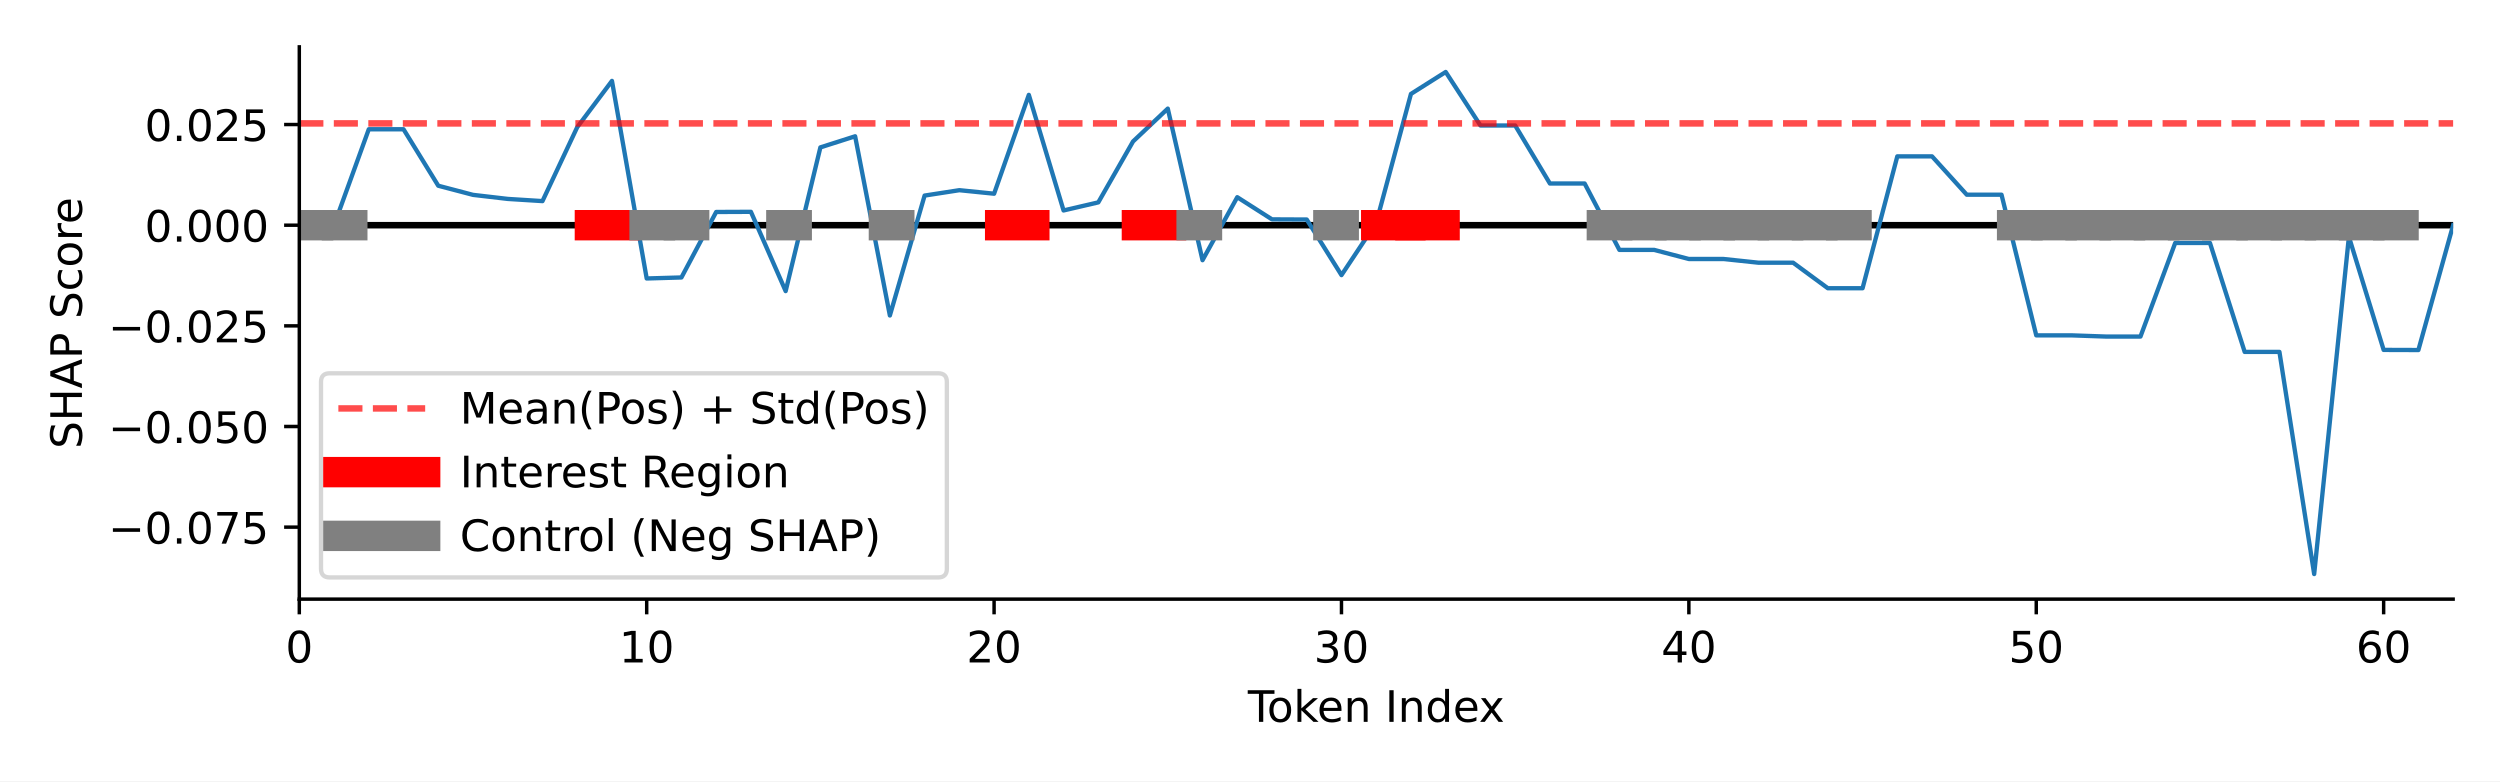
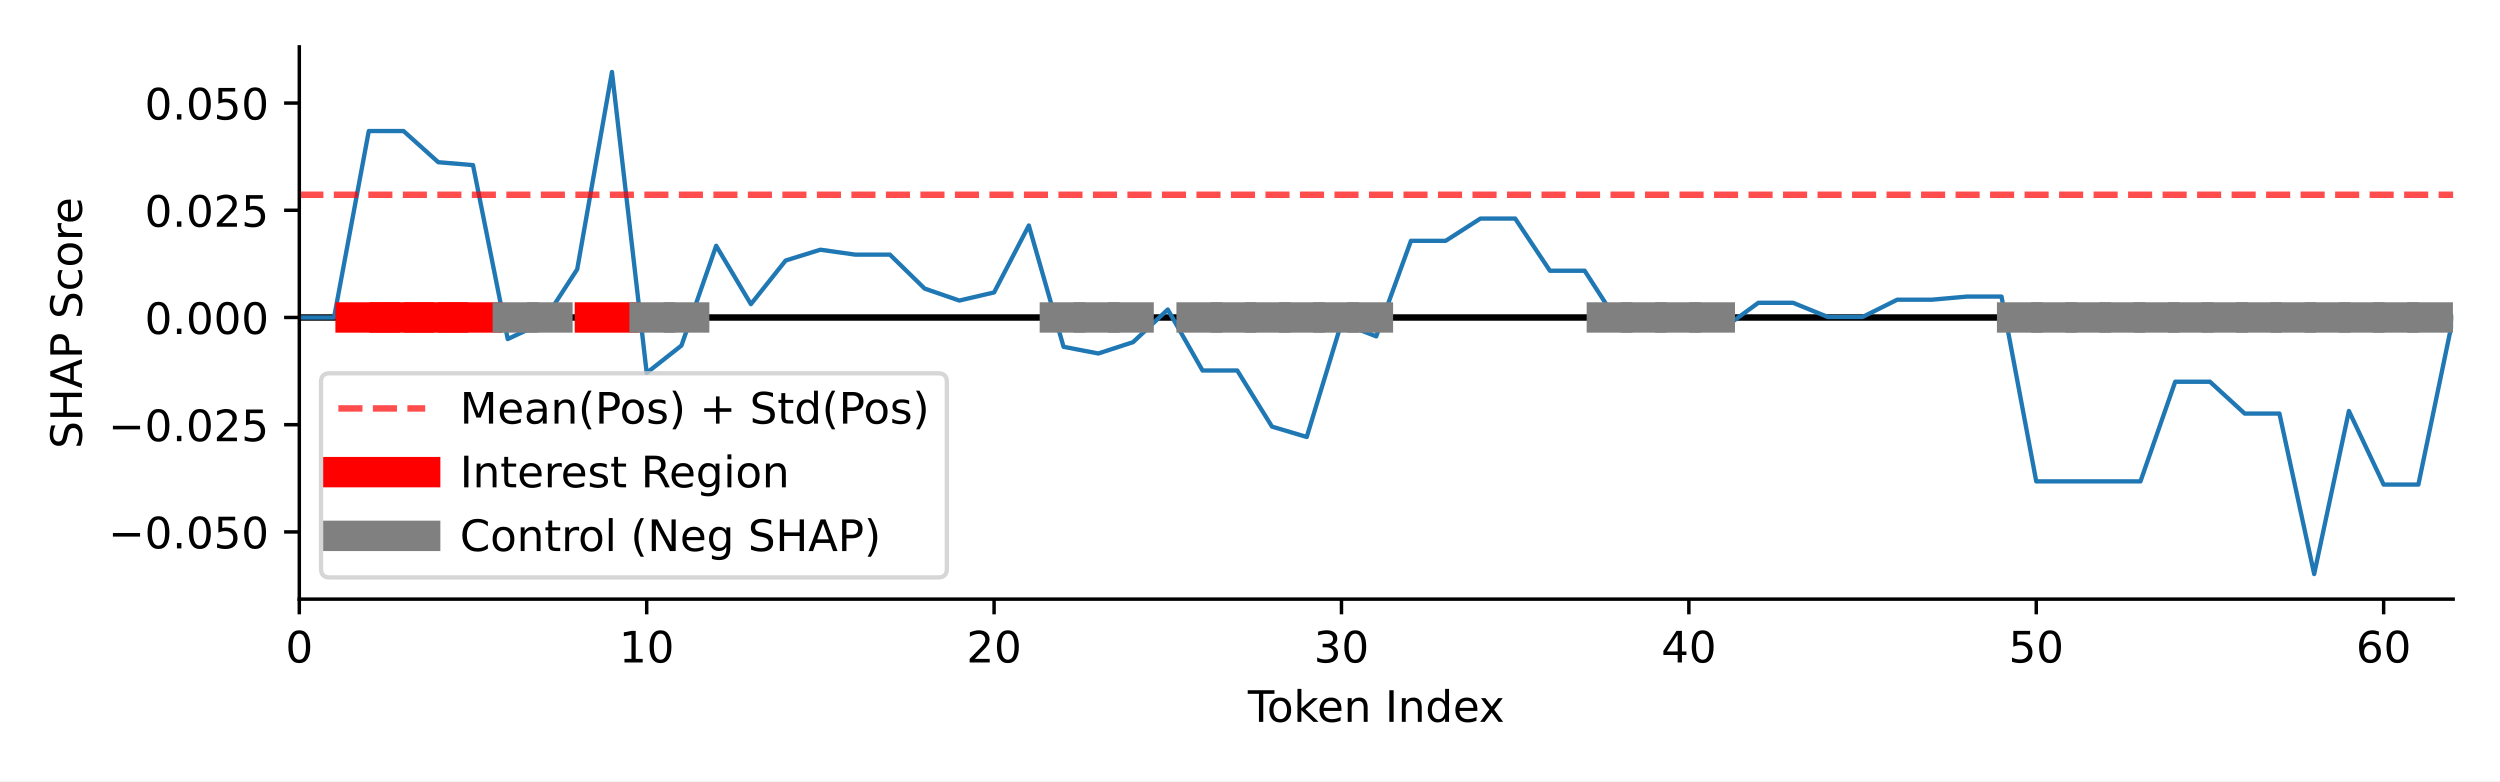
<svg xmlns="http://www.w3.org/2000/svg" xmlns:xlink="http://www.w3.org/1999/xlink" width="576pt" height="180pt" viewBox="0 0 576 180" version="1.1">
  <defs>
    <style type="text/css">*{stroke-linejoin: round; stroke-linecap: butt}</style>
  </defs>
  <g id="figure_1">
    <g id="patch_1">
      <path d="M 0 180  L 576 180  L 576 0  L 0 0  z " style="fill: #ffffff" />
    </g>
    <g id="axes_1">
      <g id="patch_2">
        <path d="M 68.96 138.04  L 565.2 138.04  L 565.2 10.8  L 68.96 10.8  z " style="fill: #ffffff" />
      </g>
      <g id="matplotlib.axis_1">
        <g id="xtick_1">
          <g id="line2d_1">
            <defs>
-               <path id="m221f2109ec" d="M 0 0  L 0 3.5  " style="stroke: #000000; stroke-width: 0.8" />
-             </defs>
-             <g>
-               <use xlink:href="#m221f2109ec" x="68.96" y="138.04" style="stroke: #000000; stroke-width: 0.8" />
+               <path id="mf9aab22fc7" d="M 0 0  L 0 3.5  " style="stroke: #000000; stroke-width: 0.8" />
+             </defs>
+             <g>
+               <use xlink:href="#mf9aab22fc7" x="68.96" y="138.04" style="stroke: #000000; stroke-width: 0.8" />
            </g>
          </g>
          <g id="text_1">
            <g transform="translate(65.77875 152.6384) scale(0.1 -0.1)">
              <defs>
                <path id="DejaVuSans-30" d="M 2034 4250  Q 1547 4250 1301 3770  Q 1056 3291 1056 2328  Q 1056 1369 1301 889  Q 1547 409 2034 409  Q 2525 409 2770 889  Q 3016 1369 3016 2328  Q 3016 3291 2770 3770  Q 2525 4250 2034 4250  z M 2034 4750  Q 2819 4750 3233 4129  Q 3647 3509 3647 2328  Q 3647 1150 3233 529  Q 2819 -91 2034 -91  Q 1250 -91 836 529  Q 422 1150 422 2328  Q 422 3509 836 4129  Q 1250 4750 2034 4750  z " transform="scale(0.015625)" />
              </defs>
              <use xlink:href="#DejaVuSans-30" />
            </g>
          </g>
        </g>
        <g id="xtick_2">
          <g id="line2d_2">
            <g>
-               <use xlink:href="#m221f2109ec" x="148.999" y="138.04" style="stroke: #000000; stroke-width: 0.8" />
+               <use xlink:href="#mf9aab22fc7" x="148.999" y="138.04" style="stroke: #000000; stroke-width: 0.8" />
            </g>
          </g>
          <g id="text_2">
            <g transform="translate(142.6362 152.6384) scale(0.1 -0.1)">
              <defs>
                <path id="DejaVuSans-31" d="M 794 531  L 1825 531  L 1825 4091  L 703 3866  L 703 4441  L 1819 4666  L 2450 4666  L 2450 531  L 3481 531  L 3481 0  L 794 0  L 794 531  z " transform="scale(0.015625)" />
              </defs>
              <use xlink:href="#DejaVuSans-31" />
              <use xlink:href="#DejaVuSans-30" transform="translate(63.62305 0)" />
            </g>
          </g>
        </g>
        <g id="xtick_3">
          <g id="line2d_3">
            <g>
-               <use xlink:href="#m221f2109ec" x="229.037" y="138.04" style="stroke: #000000; stroke-width: 0.8" />
+               <use xlink:href="#mf9aab22fc7" x="229.037" y="138.04" style="stroke: #000000; stroke-width: 0.8" />
            </g>
          </g>
          <g id="text_3">
            <g transform="translate(222.6749 152.6384) scale(0.1 -0.1)">
              <defs>
                <path id="DejaVuSans-32" d="M 1228 531  L 3431 531  L 3431 0  L 469 0  L 469 531  Q 828 903 1448 1529  Q 2069 2156 2228 2338  Q 2531 2678 2651 2914  Q 2772 3150 2772 3378  Q 2772 3750 2511 3984  Q 2250 4219 1831 4219  Q 1534 4219 1204 4116  Q 875 4013 500 3803  L 500 4441  Q 881 4594 1212 4672  Q 1544 4750 1819 4750  Q 2544 4750 2975 4387  Q 3406 4025 3406 3419  Q 3406 3131 3298 2873  Q 3191 2616 2906 2266  Q 2828 2175 2409 1742  Q 1991 1309 1228 531  z " transform="scale(0.015625)" />
              </defs>
              <use xlink:href="#DejaVuSans-32" />
              <use xlink:href="#DejaVuSans-30" transform="translate(63.62305 0)" />
            </g>
          </g>
        </g>
        <g id="xtick_4">
          <g id="line2d_4">
            <g>
-               <use xlink:href="#m221f2109ec" x="309.076" y="138.04" style="stroke: #000000; stroke-width: 0.8" />
+               <use xlink:href="#mf9aab22fc7" x="309.076" y="138.04" style="stroke: #000000; stroke-width: 0.8" />
            </g>
          </g>
          <g id="text_4">
            <g transform="translate(302.7136 152.6384) scale(0.1 -0.1)">
              <defs>
                <path id="DejaVuSans-33" d="M 2597 2516  Q 3050 2419 3304 2112  Q 3559 1806 3559 1356  Q 3559 666 3084 287  Q 2609 -91 1734 -91  Q 1441 -91 1130 -33  Q 819 25 488 141  L 488 750  Q 750 597 1062 519  Q 1375 441 1716 441  Q 2309 441 2620 675  Q 2931 909 2931 1356  Q 2931 1769 2642 2001  Q 2353 2234 1838 2234  L 1294 2234  L 1294 2753  L 1863 2753  Q 2328 2753 2575 2939  Q 2822 3125 2822 3475  Q 2822 3834 2567 4026  Q 2313 4219 1838 4219  Q 1578 4219 1281 4162  Q 984 4106 628 3988  L 628 4550  Q 988 4650 1302 4700  Q 1616 4750 1894 4750  Q 2613 4750 3031 4423  Q 3450 4097 3450 3541  Q 3450 3153 3228 2886  Q 3006 2619 2597 2516  z " transform="scale(0.015625)" />
              </defs>
              <use xlink:href="#DejaVuSans-33" />
              <use xlink:href="#DejaVuSans-30" transform="translate(63.62305 0)" />
            </g>
          </g>
        </g>
        <g id="xtick_5">
          <g id="line2d_5">
            <g>
-               <use xlink:href="#m221f2109ec" x="389.115" y="138.04" style="stroke: #000000; stroke-width: 0.8" />
+               <use xlink:href="#mf9aab22fc7" x="389.115" y="138.04" style="stroke: #000000; stroke-width: 0.8" />
            </g>
          </g>
          <g id="text_5">
            <g transform="translate(382.7523 152.6384) scale(0.1 -0.1)">
              <defs>
                <path id="DejaVuSans-34" d="M 2419 4116  L 825 1625  L 2419 1625  L 2419 4116  z M 2253 4666  L 3047 4666  L 3047 1625  L 3713 1625  L 3713 1100  L 3047 1100  L 3047 0  L 2419 0  L 2419 1100  L 313 1100  L 313 1709  L 2253 4666  z " transform="scale(0.015625)" />
              </defs>
              <use xlink:href="#DejaVuSans-34" />
              <use xlink:href="#DejaVuSans-30" transform="translate(63.62305 0)" />
            </g>
          </g>
        </g>
        <g id="xtick_6">
          <g id="line2d_6">
            <g>
-               <use xlink:href="#m221f2109ec" x="469.154" y="138.04" style="stroke: #000000; stroke-width: 0.8" />
+               <use xlink:href="#mf9aab22fc7" x="469.154" y="138.04" style="stroke: #000000; stroke-width: 0.8" />
            </g>
          </g>
          <g id="text_6">
            <g transform="translate(462.791 152.6384) scale(0.1 -0.1)">
              <defs>
                <path id="DejaVuSans-35" d="M 691 4666  L 3169 4666  L 3169 4134  L 1269 4134  L 1269 2991  Q 1406 3038 1543 3061  Q 1681 3084 1819 3084  Q 2600 3084 3056 2656  Q 3513 2228 3513 1497  Q 3513 744 3044 326  Q 2575 -91 1722 -91  Q 1428 -91 1123 -41  Q 819 9 494 109  L 494 744  Q 775 591 1075 516  Q 1375 441 1709 441  Q 2250 441 2565 725  Q 2881 1009 2881 1497  Q 2881 1984 2565 2268  Q 2250 2553 1709 2553  Q 1456 2553 1204 2497  Q 953 2441 691 2322  L 691 4666  z " transform="scale(0.015625)" />
              </defs>
              <use xlink:href="#DejaVuSans-35" />
              <use xlink:href="#DejaVuSans-30" transform="translate(63.62305 0)" />
            </g>
          </g>
        </g>
        <g id="xtick_7">
          <g id="line2d_7">
            <g>
-               <use xlink:href="#m221f2109ec" x="549.192" y="138.04" style="stroke: #000000; stroke-width: 0.8" />
+               <use xlink:href="#mf9aab22fc7" x="549.192" y="138.04" style="stroke: #000000; stroke-width: 0.8" />
            </g>
          </g>
          <g id="text_7">
            <g transform="translate(542.8298 152.6384) scale(0.1 -0.1)">
              <defs>
                <path id="DejaVuSans-36" d="M 2113 2584  Q 1688 2584 1439 2293  Q 1191 2003 1191 1497  Q 1191 994 1439 701  Q 1688 409 2113 409  Q 2538 409 2786 701  Q 3034 994 3034 1497  Q 3034 2003 2786 2293  Q 2538 2584 2113 2584  z M 3366 4563  L 3366 3988  Q 3128 4100 2886 4159  Q 2644 4219 2406 4219  Q 1781 4219 1451 3797  Q 1122 3375 1075 2522  Q 1259 2794 1537 2939  Q 1816 3084 2150 3084  Q 2853 3084 3261 2657  Q 3669 2231 3669 1497  Q 3669 778 3244 343  Q 2819 -91 2113 -91  Q 1303 -91 875 529  Q 447 1150 447 2328  Q 447 3434 972 4092  Q 1497 4750 2381 4750  Q 2619 4750 2861 4703  Q 3103 4656 3366 4563  z " transform="scale(0.015625)" />
              </defs>
              <use xlink:href="#DejaVuSans-36" />
              <use xlink:href="#DejaVuSans-30" transform="translate(63.62305 0)" />
            </g>
          </g>
        </g>
        <g id="text_8">
          <g transform="translate(287.5019 166.3166) scale(0.1 -0.1)">
            <defs>
              <path id="DejaVuSans-54" d="M -19 4666  L 3928 4666  L 3928 4134  L 2272 4134  L 2272 0  L 1638 0  L 1638 4134  L -19 4134  L -19 4666  z " transform="scale(0.015625)" />
              <path id="DejaVuSans-6f" d="M 1959 3097  Q 1497 3097 1228 2736  Q 959 2375 959 1747  Q 959 1119 1226 758  Q 1494 397 1959 397  Q 2419 397 2687 759  Q 2956 1122 2956 1747  Q 2956 2369 2687 2733  Q 2419 3097 1959 3097  z M 1959 3584  Q 2709 3584 3137 3096  Q 3566 2609 3566 1747  Q 3566 888 3137 398  Q 2709 -91 1959 -91  Q 1206 -91 779 398  Q 353 888 353 1747  Q 353 2609 779 3096  Q 1206 3584 1959 3584  z " transform="scale(0.015625)" />
              <path id="DejaVuSans-6b" d="M 581 4863  L 1159 4863  L 1159 1991  L 2875 3500  L 3609 3500  L 1753 1863  L 3688 0  L 2938 0  L 1159 1709  L 1159 0  L 581 0  L 581 4863  z " transform="scale(0.015625)" />
              <path id="DejaVuSans-65" d="M 3597 1894  L 3597 1613  L 953 1613  Q 991 1019 1311 708  Q 1631 397 2203 397  Q 2534 397 2845 478  Q 3156 559 3463 722  L 3463 178  Q 3153 47 2828 -22  Q 2503 -91 2169 -91  Q 1331 -91 842 396  Q 353 884 353 1716  Q 353 2575 817 3079  Q 1281 3584 2069 3584  Q 2775 3584 3186 3129  Q 3597 2675 3597 1894  z M 3022 2063  Q 3016 2534 2758 2815  Q 2500 3097 2075 3097  Q 1594 3097 1305 2825  Q 1016 2553 972 2059  L 3022 2063  z " transform="scale(0.015625)" />
              <path id="DejaVuSans-6e" d="M 3513 2113  L 3513 0  L 2938 0  L 2938 2094  Q 2938 2591 2744 2837  Q 2550 3084 2163 3084  Q 1697 3084 1428 2787  Q 1159 2491 1159 1978  L 1159 0  L 581 0  L 581 3500  L 1159 3500  L 1159 2956  Q 1366 3272 1645 3428  Q 1925 3584 2291 3584  Q 2894 3584 3203 3211  Q 3513 2838 3513 2113  z " transform="scale(0.015625)" />
              <path id="DejaVuSans-20" transform="scale(0.015625)" />
              <path id="DejaVuSans-49" d="M 628 4666  L 1259 4666  L 1259 0  L 628 0  L 628 4666  z " transform="scale(0.015625)" />
              <path id="DejaVuSans-64" d="M 2906 2969  L 2906 4863  L 3481 4863  L 3481 0  L 2906 0  L 2906 525  Q 2725 213 2448 61  Q 2172 -91 1784 -91  Q 1150 -91 751 415  Q 353 922 353 1747  Q 353 2572 751 3078  Q 1150 3584 1784 3584  Q 2172 3584 2448 3432  Q 2725 3281 2906 2969  z M 947 1747  Q 947 1113 1208 752  Q 1469 391 1925 391  Q 2381 391 2643 752  Q 2906 1113 2906 1747  Q 2906 2381 2643 2742  Q 2381 3103 1925 3103  Q 1469 3103 1208 2742  Q 947 2381 947 1747  z " transform="scale(0.015625)" />
              <path id="DejaVuSans-78" d="M 3513 3500  L 2247 1797  L 3578 0  L 2900 0  L 1881 1375  L 863 0  L 184 0  L 1544 1831  L 300 3500  L 978 3500  L 1906 2253  L 2834 3500  L 3513 3500  z " transform="scale(0.015625)" />
            </defs>
            <use xlink:href="#DejaVuSans-54" />
            <use xlink:href="#DejaVuSans-6f" transform="translate(44.08398 0)" />
            <use xlink:href="#DejaVuSans-6b" transform="translate(105.2656 0)" />
            <use xlink:href="#DejaVuSans-65" transform="translate(159.5508 0)" />
            <use xlink:href="#DejaVuSans-6e" transform="translate(221.0742 0)" />
            <use xlink:href="#DejaVuSans-20" transform="translate(284.4531 0)" />
            <use xlink:href="#DejaVuSans-49" transform="translate(316.2402 0)" />
            <use xlink:href="#DejaVuSans-6e" transform="translate(345.7324 0)" />
            <use xlink:href="#DejaVuSans-64" transform="translate(409.1113 0)" />
            <use xlink:href="#DejaVuSans-65" transform="translate(472.5879 0)" />
            <use xlink:href="#DejaVuSans-78" transform="translate(532.3613 0)" />
          </g>
        </g>
      </g>
      <g id="matplotlib.axis_2">
        <g id="ytick_1">
          <g id="line2d_8">
            <defs>
-               <path id="m3246aa8bf9" d="M 0 0  L -3.5 0  " style="stroke: #000000; stroke-width: 0.8" />
-             </defs>
-             <g>
-               <use xlink:href="#m3246aa8bf9" x="68.96" y="121.457" style="stroke: #000000; stroke-width: 0.8" />
+               <path id="m94642e374c" d="M 0 0  L -3.5 0  " style="stroke: #000000; stroke-width: 0.8" />
+             </defs>
+             <g>
+               <use xlink:href="#m94642e374c" x="68.96" y="122.552" style="stroke: #000000; stroke-width: 0.8" />
            </g>
          </g>
          <g id="text_9">
-             <g transform="translate(24.95219 125.2563) scale(0.1 -0.1)">
+             <g transform="translate(24.95219 126.3516) scale(0.1 -0.1)">
              <defs>
                <path id="DejaVuSans-2212" d="M 678 2272  L 4684 2272  L 4684 1741  L 678 1741  L 678 2272  z " transform="scale(0.015625)" />
                <path id="DejaVuSans-2e" d="M 684 794  L 1344 794  L 1344 0  L 684 0  L 684 794  z " transform="scale(0.015625)" />
-                 <path id="DejaVuSans-37" d="M 525 4666  L 3525 4666  L 3525 4397  L 1831 0  L 1172 0  L 2766 4134  L 525 4134  L 525 4666  z " transform="scale(0.015625)" />
-               </defs>
-               <use xlink:href="#DejaVuSans-2212" />
-               <use xlink:href="#DejaVuSans-30" transform="translate(83.78906 0)" />
-               <use xlink:href="#DejaVuSans-2e" transform="translate(147.4121 0)" />
-               <use xlink:href="#DejaVuSans-30" transform="translate(179.1992 0)" />
-               <use xlink:href="#DejaVuSans-37" transform="translate(242.8223 0)" />
-               <use xlink:href="#DejaVuSans-35" transform="translate(306.4453 0)" />
-             </g>
-           </g>
-         </g>
-         <g id="ytick_2">
-           <g id="line2d_9">
-             <g>
-               <use xlink:href="#m3246aa8bf9" x="68.96" y="98.266" style="stroke: #000000; stroke-width: 0.8" />
-             </g>
-           </g>
-           <g id="text_10">
-             <g transform="translate(24.95219 102.0653) scale(0.1 -0.1)">
+               </defs>
              <use xlink:href="#DejaVuSans-2212" />
              <use xlink:href="#DejaVuSans-30" transform="translate(83.78906 0)" />
              <use xlink:href="#DejaVuSans-2e" transform="translate(147.4121 0)" />
              <use xlink:href="#DejaVuSans-30" transform="translate(179.1992 0)" />
              <use xlink:href="#DejaVuSans-35" transform="translate(242.8223 0)" />
              <use xlink:href="#DejaVuSans-30" transform="translate(306.4453 0)" />
            </g>
          </g>
        </g>
-         <g id="ytick_3">
-           <g id="line2d_10">
-             <g>
-               <use xlink:href="#m3246aa8bf9" x="68.96" y="75.075" style="stroke: #000000; stroke-width: 0.8" />
-             </g>
-           </g>
-           <g id="text_11">
-             <g transform="translate(24.95219 78.87424) scale(0.1 -0.1)">
+         <g id="ytick_2">
+           <g id="line2d_9">
+             <g>
+               <use xlink:href="#m94642e374c" x="68.96" y="97.851" style="stroke: #000000; stroke-width: 0.8" />
+             </g>
+           </g>
+           <g id="text_10">
+             <g transform="translate(24.95219 101.6497) scale(0.1 -0.1)">
              <use xlink:href="#DejaVuSans-2212" />
              <use xlink:href="#DejaVuSans-30" transform="translate(83.78906 0)" />
              <use xlink:href="#DejaVuSans-2e" transform="translate(147.4121 0)" />
              <use xlink:href="#DejaVuSans-30" transform="translate(179.1992 0)" />
              <use xlink:href="#DejaVuSans-32" transform="translate(242.8223 0)" />
              <use xlink:href="#DejaVuSans-35" transform="translate(306.4453 0)" />
            </g>
          </g>
        </g>
-         <g id="ytick_4">
-           <g id="line2d_11">
-             <g>
-               <use xlink:href="#m3246aa8bf9" x="68.96" y="51.884" style="stroke: #000000; stroke-width: 0.8" />
-             </g>
-           </g>
-           <g id="text_12">
-             <g transform="translate(33.33187 55.68321) scale(0.1 -0.1)">
+         <g id="ytick_3">
+           <g id="line2d_10">
+             <g>
+               <use xlink:href="#m94642e374c" x="68.96" y="73.149" style="stroke: #000000; stroke-width: 0.8" />
+             </g>
+           </g>
+           <g id="text_11">
+             <g transform="translate(33.33187 76.94788) scale(0.1 -0.1)">
              <use xlink:href="#DejaVuSans-30" />
              <use xlink:href="#DejaVuSans-2e" transform="translate(63.62305 0)" />
              <use xlink:href="#DejaVuSans-30" transform="translate(95.41016 0)" />
              <use xlink:href="#DejaVuSans-30" transform="translate(159.0332 0)" />
              <use xlink:href="#DejaVuSans-30" transform="translate(222.6562 0)" />
            </g>
          </g>
        </g>
-         <g id="ytick_5">
-           <g id="line2d_12">
-             <g>
-               <use xlink:href="#m3246aa8bf9" x="68.96" y="28.693" style="stroke: #000000; stroke-width: 0.8" />
-             </g>
-           </g>
-           <g id="text_13">
-             <g transform="translate(33.33187 32.49219) scale(0.1 -0.1)">
+         <g id="ytick_4">
+           <g id="line2d_11">
+             <g>
+               <use xlink:href="#m94642e374c" x="68.96" y="48.447" style="stroke: #000000; stroke-width: 0.8" />
+             </g>
+           </g>
+           <g id="text_12">
+             <g transform="translate(33.33187 52.24604) scale(0.1 -0.1)">
              <use xlink:href="#DejaVuSans-30" />
              <use xlink:href="#DejaVuSans-2e" transform="translate(63.62305 0)" />
              <use xlink:href="#DejaVuSans-30" transform="translate(95.41016 0)" />
              <use xlink:href="#DejaVuSans-32" transform="translate(159.0332 0)" />
              <use xlink:href="#DejaVuSans-35" transform="translate(222.6562 0)" />
+             </g>
+           </g>
+         </g>
+         <g id="ytick_5">
+           <g id="line2d_12">
+             <g>
+               <use xlink:href="#m94642e374c" x="68.96" y="23.745" style="stroke: #000000; stroke-width: 0.8" />
+             </g>
+           </g>
+           <g id="text_13">
+             <g transform="translate(33.33187 27.5442) scale(0.1 -0.1)">
+               <use xlink:href="#DejaVuSans-30" />
+               <use xlink:href="#DejaVuSans-2e" transform="translate(63.62305 0)" />
+               <use xlink:href="#DejaVuSans-30" transform="translate(95.41016 0)" />
+               <use xlink:href="#DejaVuSans-35" transform="translate(159.0332 0)" />
+               <use xlink:href="#DejaVuSans-30" transform="translate(222.6562 0)" />
            </g>
          </g>
        </g>
        <g id="text_14">
          <g transform="translate(18.8725 103.3809) rotate(-90) scale(0.1 -0.1)">
            <defs>
              <path id="DejaVuSans-53" d="M 3425 4513  L 3425 3897  Q 3066 4069 2747 4153  Q 2428 4238 2131 4238  Q 1616 4238 1336 4038  Q 1056 3838 1056 3469  Q 1056 3159 1242 3001  Q 1428 2844 1947 2747  L 2328 2669  Q 3034 2534 3370 2195  Q 3706 1856 3706 1288  Q 3706 609 3251 259  Q 2797 -91 1919 -91  Q 1588 -91 1214 -16  Q 841 59 441 206  L 441 856  Q 825 641 1194 531  Q 1563 422 1919 422  Q 2459 422 2753 634  Q 3047 847 3047 1241  Q 3047 1584 2836 1778  Q 2625 1972 2144 2069  L 1759 2144  Q 1053 2284 737 2584  Q 422 2884 422 3419  Q 422 4038 858 4394  Q 1294 4750 2059 4750  Q 2388 4750 2728 4690  Q 3069 4631 3425 4513  z " transform="scale(0.015625)" />
              <path id="DejaVuSans-48" d="M 628 4666  L 1259 4666  L 1259 2753  L 3553 2753  L 3553 4666  L 4184 4666  L 4184 0  L 3553 0  L 3553 2222  L 1259 2222  L 1259 0  L 628 0  L 628 4666  z " transform="scale(0.015625)" />
              <path id="DejaVuSans-41" d="M 2188 4044  L 1331 1722  L 3047 1722  L 2188 4044  z M 1831 4666  L 2547 4666  L 4325 0  L 3669 0  L 3244 1197  L 1141 1197  L 716 0  L 50 0  L 1831 4666  z " transform="scale(0.015625)" />
              <path id="DejaVuSans-50" d="M 1259 4147  L 1259 2394  L 2053 2394  Q 2494 2394 2734 2622  Q 2975 2850 2975 3272  Q 2975 3691 2734 3919  Q 2494 4147 2053 4147  L 1259 4147  z M 628 4666  L 2053 4666  Q 2838 4666 3239 4311  Q 3641 3956 3641 3272  Q 3641 2581 3239 2228  Q 2838 1875 2053 1875  L 1259 1875  L 1259 0  L 628 0  L 628 4666  z " transform="scale(0.015625)" />
              <path id="DejaVuSans-63" d="M 3122 3366  L 3122 2828  Q 2878 2963 2633 3030  Q 2388 3097 2138 3097  Q 1578 3097 1268 2742  Q 959 2388 959 1747  Q 959 1106 1268 751  Q 1578 397 2138 397  Q 2388 397 2633 464  Q 2878 531 3122 666  L 3122 134  Q 2881 22 2623 -34  Q 2366 -91 2075 -91  Q 1284 -91 818 406  Q 353 903 353 1747  Q 353 2603 823 3093  Q 1294 3584 2113 3584  Q 2378 3584 2631 3529  Q 2884 3475 3122 3366  z " transform="scale(0.015625)" />
              <path id="DejaVuSans-72" d="M 2631 2963  Q 2534 3019 2420 3045  Q 2306 3072 2169 3072  Q 1681 3072 1420 2755  Q 1159 2438 1159 1844  L 1159 0  L 581 0  L 581 3500  L 1159 3500  L 1159 2956  Q 1341 3275 1631 3429  Q 1922 3584 2338 3584  Q 2397 3584 2469 3576  Q 2541 3569 2628 3553  L 2631 2963  z " transform="scale(0.015625)" />
            </defs>
            <use xlink:href="#DejaVuSans-53" />
            <use xlink:href="#DejaVuSans-48" transform="translate(63.47656 0)" />
            <use xlink:href="#DejaVuSans-41" transform="translate(138.6719 0)" />
            <use xlink:href="#DejaVuSans-50" transform="translate(207.0801 0)" />
            <use xlink:href="#DejaVuSans-20" transform="translate(267.3828 0)" />
            <use xlink:href="#DejaVuSans-53" transform="translate(299.1699 0)" />
            <use xlink:href="#DejaVuSans-63" transform="translate(362.6465 0)" />
            <use xlink:href="#DejaVuSans-6f" transform="translate(417.627 0)" />
            <use xlink:href="#DejaVuSans-72" transform="translate(478.8086 0)" />
            <use xlink:href="#DejaVuSans-65" transform="translate(517.6719 0)" />
          </g>
        </g>
      </g>
      <g id="line2d_13">
-         <path d="M 68.96 51.884  L 565.2 51.884  " clip-path="url(#pc3d6800469)" style="fill: none; stroke: #000000; stroke-width: 1.5; stroke-linecap: square" />
+         <path d="M 68.96 73.149  L 565.2 73.149  " clip-path="url(#pc6adaebb5b)" style="fill: none; stroke: #000000; stroke-width: 1.5; stroke-linecap: square" />
      </g>
      <g id="line2d_14">
-         <path d="M 68.96 51.884  L 76.964 51.884  L 84.968 29.783  L 92.972 29.783  L 100.975 42.79  L 108.979 44.896  L 116.983 45.831  L 124.987 46.334  L 132.991 29.304  L 140.995 18.643  L 148.999 64.16  L 157.003 63.925  L 165.006 48.84  L 173.01 48.803  L 181.014 67.067  L 189.018 33.956  L 197.022 31.402  L 205.026 72.687  L 213.03 45.06  L 221.034 43.819  L 229.037 44.63  L 237.041 21.86  L 245.045 48.488  L 253.049 46.626  L 261.053 32.59  L 269.057 25.025  L 277.061 59.946  L 285.065 45.433  L 293.068 50.541  L 301.072 50.581  L 309.076 63.383  L 317.08 51.339  L 325.084 21.638  L 333.088 16.584  L 341.092 28.909  L 349.095 28.909  L 357.099 42.281  L 365.103 42.281  L 373.107 57.573  L 381.111 57.573  L 389.115 59.674  L 397.119 59.674  L 405.123 60.523  L 413.126 60.523  L 421.13 66.408  L 429.134 66.408  L 437.138 36.031  L 445.142 36.031  L 453.146 44.863  L 461.15 44.863  L 469.154 77.262  L 477.157 77.262  L 485.161 77.54  L 493.165 77.54  L 501.169 55.976  L 509.173 55.976  L 517.177 81.082  L 525.181 81.082  L 533.185 132.256  L 541.188 54.549  L 549.192 80.619  L 557.196 80.646  L 565.2 51.883  " clip-path="url(#pc3d6800469)" style="fill: none; stroke: #1f77b4; stroke-linecap: square" />
+         <path d="M 68.96 73.148  L 76.964 73.148  L 84.968 30.189  L 92.972 30.189  L 100.975 37.372  L 108.979 38.043  L 116.983 78.12  L 124.987 74.372  L 132.991 62.04  L 140.995 16.584  L 148.999 85.917  L 157.003 79.617  L 165.006 56.628  L 173.01 70.078  L 181.014 60.024  L 189.018 57.534  L 197.022 58.662  L 205.026 58.662  L 213.03 66.488  L 221.034 69.246  L 229.037 67.377  L 237.041 51.956  L 245.045 79.905  L 253.049 81.442  L 261.053 78.837  L 269.057 71.312  L 277.061 85.365  L 285.065 85.365  L 293.068 98.291  L 301.072 100.681  L 309.076 74.37  L 317.08 77.5  L 325.084 55.484  L 333.088 55.484  L 341.092 50.351  L 349.095 50.351  L 357.099 62.377  L 365.103 62.377  L 373.107 74.802  L 381.111 74.802  L 389.115 75.598  L 397.119 75.598  L 405.123 69.765  L 413.126 69.765  L 421.13 73.028  L 429.134 73.028  L 437.138 69.047  L 445.142 69.047  L 453.146 68.335  L 461.15 68.335  L 469.154 110.911  L 477.157 110.911  L 485.161 110.911  L 493.165 110.911  L 501.169 87.951  L 509.173 87.951  L 517.177 95.282  L 525.181 95.282  L 533.185 132.256  L 541.188 94.69  L 549.192 111.647  L 557.196 111.647  L 565.2 73.149  " clip-path="url(#pc6adaebb5b)" style="fill: none; stroke: #1f77b4; stroke-linecap: square" />
      </g>
      <g id="line2d_15">
-         <path d="M 68.96 28.433  L 565.2 28.433  " clip-path="url(#pc3d6800469)" style="fill: none; stroke-dasharray: 5.55,2.4; stroke-dashoffset: 0; stroke: #ff0000; stroke-opacity: 0.7; stroke-width: 1.5" />
+         <path d="M 68.96 44.877  L 565.2 44.877  " clip-path="url(#pc6adaebb5b)" style="fill: none; stroke-dasharray: 5.55,2.4; stroke-dashoffset: 0; stroke: #ff0000; stroke-opacity: 0.7; stroke-width: 1.5" />
      </g>
      <g id="line2d_16">
-         <path d="M 135.913 51.884  L 143.79 51.884  " clip-path="url(#pc3d6800469)" style="fill: none; stroke: #ff0000; stroke-width: 7; stroke-linecap: square" />
+         <path d="M 80.775 73.149  L 88.652 73.149  " clip-path="url(#pc6adaebb5b)" style="fill: none; stroke: #ff0000; stroke-width: 7; stroke-linecap: square" />
      </g>
      <g id="line2d_17">
-         <path d="M 230.435 51.884  L 238.312 51.884  " clip-path="url(#pc3d6800469)" style="fill: none; stroke: #ff0000; stroke-width: 7; stroke-linecap: square" />
+         <path d="M 88.652 73.149  L 96.529 73.149  " clip-path="url(#pc6adaebb5b)" style="fill: none; stroke: #ff0000; stroke-width: 7; stroke-linecap: square" />
      </g>
      <g id="line2d_18">
-         <path d="M 261.942 51.884  L 269.819 51.884  " clip-path="url(#pc3d6800469)" style="fill: none; stroke: #ff0000; stroke-width: 7; stroke-linecap: square" />
+         <path d="M 96.529 73.149  L 104.406 73.149  " clip-path="url(#pc6adaebb5b)" style="fill: none; stroke: #ff0000; stroke-width: 7; stroke-linecap: square" />
      </g>
      <g id="line2d_19">
-         <path d="M 317.08 51.884  L 324.957 51.884  " clip-path="url(#pc3d6800469)" style="fill: none; stroke: #ff0000; stroke-width: 7; stroke-linecap: square" />
+         <path d="M 104.406 73.149  L 112.283 73.149  " clip-path="url(#pc6adaebb5b)" style="fill: none; stroke: #ff0000; stroke-width: 7; stroke-linecap: square" />
      </g>
      <g id="line2d_20">
-         <path d="M 324.957 51.884  L 332.834 51.884  " clip-path="url(#pc3d6800469)" style="fill: none; stroke: #ff0000; stroke-width: 7; stroke-linecap: square" />
+         <path d="M 135.913 73.149  L 143.79 73.149  " clip-path="url(#pc6adaebb5b)" style="fill: none; stroke: #ff0000; stroke-width: 7; stroke-linecap: square" />
      </g>
      <g id="line2d_21">
-         <path d="M 69.748 51.884  L 73.292 51.884  " clip-path="url(#pc3d6800469)" style="fill: none; stroke: #808080; stroke-width: 7; stroke-linecap: square" />
+         <path d="M 117.009 73.149  L 120.553 73.149  " clip-path="url(#pc6adaebb5b)" style="fill: none; stroke: #808080; stroke-width: 7; stroke-linecap: square" />
      </g>
      <g id="line2d_22">
-         <path d="M 77.625 51.884  L 81.169 51.884  " clip-path="url(#pc3d6800469)" style="fill: none; stroke: #808080; stroke-width: 7; stroke-linecap: square" />
+         <path d="M 124.885 73.149  L 128.43 73.149  " clip-path="url(#pc6adaebb5b)" style="fill: none; stroke: #808080; stroke-width: 7; stroke-linecap: square" />
      </g>
      <g id="line2d_23">
-         <path d="M 148.516 51.884  L 152.061 51.884  " clip-path="url(#pc3d6800469)" style="fill: none; stroke: #808080; stroke-width: 7; stroke-linecap: square" />
+         <path d="M 148.516 73.149  L 152.061 73.149  " clip-path="url(#pc6adaebb5b)" style="fill: none; stroke: #808080; stroke-width: 7; stroke-linecap: square" />
      </g>
      <g id="line2d_24">
-         <path d="M 156.393 51.884  L 159.937 51.884  " clip-path="url(#pc3d6800469)" style="fill: none; stroke: #808080; stroke-width: 7; stroke-linecap: square" />
+         <path d="M 156.393 73.149  L 159.937 73.149  " clip-path="url(#pc6adaebb5b)" style="fill: none; stroke: #808080; stroke-width: 7; stroke-linecap: square" />
      </g>
      <g id="line2d_25">
-         <path d="M 180.023 51.884  L 183.568 51.884  " clip-path="url(#pc3d6800469)" style="fill: none; stroke: #808080; stroke-width: 7; stroke-linecap: square" />
+         <path d="M 243.038 73.149  L 246.582 73.149  " clip-path="url(#pc6adaebb5b)" style="fill: none; stroke: #808080; stroke-width: 7; stroke-linecap: square" />
      </g>
      <g id="line2d_26">
-         <path d="M 203.654 51.884  L 207.198 51.884  " clip-path="url(#pc3d6800469)" style="fill: none; stroke: #808080; stroke-width: 7; stroke-linecap: square" />
+         <path d="M 250.915 73.149  L 254.459 73.149  " clip-path="url(#pc6adaebb5b)" style="fill: none; stroke: #808080; stroke-width: 7; stroke-linecap: square" />
      </g>
      <g id="line2d_27">
-         <path d="M 274.545 51.884  L 278.09 51.884  " clip-path="url(#pc3d6800469)" style="fill: none; stroke: #808080; stroke-width: 7; stroke-linecap: square" />
+         <path d="M 258.791 73.149  L 262.336 73.149  " clip-path="url(#pc6adaebb5b)" style="fill: none; stroke: #808080; stroke-width: 7; stroke-linecap: square" />
      </g>
      <g id="line2d_28">
-         <path d="M 306.052 51.884  L 309.597 51.884  " clip-path="url(#pc3d6800469)" style="fill: none; stroke: #808080; stroke-width: 7; stroke-linecap: square" />
+         <path d="M 274.545 73.149  L 278.09 73.149  " clip-path="url(#pc6adaebb5b)" style="fill: none; stroke: #808080; stroke-width: 7; stroke-linecap: square" />
      </g>
      <g id="line2d_29">
-         <path d="M 369.067 51.884  L 372.612 51.884  " clip-path="url(#pc3d6800469)" style="fill: none; stroke: #808080; stroke-width: 7; stroke-linecap: square" />
+         <path d="M 282.422 73.149  L 285.967 73.149  " clip-path="url(#pc6adaebb5b)" style="fill: none; stroke: #808080; stroke-width: 7; stroke-linecap: square" />
      </g>
      <g id="line2d_30">
-         <path d="M 376.944 51.884  L 380.488 51.884  " clip-path="url(#pc3d6800469)" style="fill: none; stroke: #808080; stroke-width: 7; stroke-linecap: square" />
+         <path d="M 290.299 73.149  L 293.843 73.149  " clip-path="url(#pc6adaebb5b)" style="fill: none; stroke: #808080; stroke-width: 7; stroke-linecap: square" />
      </g>
      <g id="line2d_31">
-         <path d="M 384.821 51.884  L 388.365 51.884  " clip-path="url(#pc3d6800469)" style="fill: none; stroke: #808080; stroke-width: 7; stroke-linecap: square" />
+         <path d="M 298.176 73.149  L 301.72 73.149  " clip-path="url(#pc6adaebb5b)" style="fill: none; stroke: #808080; stroke-width: 7; stroke-linecap: square" />
      </g>
      <g id="line2d_32">
-         <path d="M 392.698 51.884  L 396.242 51.884  " clip-path="url(#pc3d6800469)" style="fill: none; stroke: #808080; stroke-width: 7; stroke-linecap: square" />
+         <path d="M 306.052 73.149  L 309.597 73.149  " clip-path="url(#pc6adaebb5b)" style="fill: none; stroke: #808080; stroke-width: 7; stroke-linecap: square" />
      </g>
      <g id="line2d_33">
-         <path d="M 400.574 51.884  L 404.119 51.884  " clip-path="url(#pc3d6800469)" style="fill: none; stroke: #808080; stroke-width: 7; stroke-linecap: square" />
+         <path d="M 313.929 73.149  L 317.474 73.149  " clip-path="url(#pc6adaebb5b)" style="fill: none; stroke: #808080; stroke-width: 7; stroke-linecap: square" />
      </g>
      <g id="line2d_34">
-         <path d="M 408.451 51.884  L 411.996 51.884  " clip-path="url(#pc3d6800469)" style="fill: none; stroke: #808080; stroke-width: 7; stroke-linecap: square" />
+         <path d="M 369.067 73.149  L 372.612 73.149  " clip-path="url(#pc6adaebb5b)" style="fill: none; stroke: #808080; stroke-width: 7; stroke-linecap: square" />
      </g>
      <g id="line2d_35">
-         <path d="M 416.328 51.884  L 419.873 51.884  " clip-path="url(#pc3d6800469)" style="fill: none; stroke: #808080; stroke-width: 7; stroke-linecap: square" />
+         <path d="M 376.944 73.149  L 380.488 73.149  " clip-path="url(#pc6adaebb5b)" style="fill: none; stroke: #808080; stroke-width: 7; stroke-linecap: square" />
      </g>
      <g id="line2d_36">
-         <path d="M 424.205 51.884  L 427.749 51.884  " clip-path="url(#pc3d6800469)" style="fill: none; stroke: #808080; stroke-width: 7; stroke-linecap: square" />
+         <path d="M 384.821 73.149  L 388.365 73.149  " clip-path="url(#pc6adaebb5b)" style="fill: none; stroke: #808080; stroke-width: 7; stroke-linecap: square" />
      </g>
      <g id="line2d_37">
-         <path d="M 463.589 51.884  L 467.134 51.884  " clip-path="url(#pc3d6800469)" style="fill: none; stroke: #808080; stroke-width: 7; stroke-linecap: square" />
+         <path d="M 392.698 73.149  L 396.242 73.149  " clip-path="url(#pc6adaebb5b)" style="fill: none; stroke: #808080; stroke-width: 7; stroke-linecap: square" />
      </g>
      <g id="line2d_38">
-         <path d="M 471.466 51.884  L 475.01 51.884  " clip-path="url(#pc3d6800469)" style="fill: none; stroke: #808080; stroke-width: 7; stroke-linecap: square" />
+         <path d="M 463.589 73.149  L 467.134 73.149  " clip-path="url(#pc6adaebb5b)" style="fill: none; stroke: #808080; stroke-width: 7; stroke-linecap: square" />
      </g>
      <g id="line2d_39">
-         <path d="M 479.343 51.884  L 482.887 51.884  " clip-path="url(#pc3d6800469)" style="fill: none; stroke: #808080; stroke-width: 7; stroke-linecap: square" />
+         <path d="M 471.466 73.149  L 475.01 73.149  " clip-path="url(#pc6adaebb5b)" style="fill: none; stroke: #808080; stroke-width: 7; stroke-linecap: square" />
      </g>
      <g id="line2d_40">
-         <path d="M 487.219 51.884  L 490.764 51.884  " clip-path="url(#pc3d6800469)" style="fill: none; stroke: #808080; stroke-width: 7; stroke-linecap: square" />
+         <path d="M 479.343 73.149  L 482.887 73.149  " clip-path="url(#pc6adaebb5b)" style="fill: none; stroke: #808080; stroke-width: 7; stroke-linecap: square" />
      </g>
      <g id="line2d_41">
-         <path d="M 495.096 51.884  L 498.641 51.884  " clip-path="url(#pc3d6800469)" style="fill: none; stroke: #808080; stroke-width: 7; stroke-linecap: square" />
+         <path d="M 487.219 73.149  L 490.764 73.149  " clip-path="url(#pc6adaebb5b)" style="fill: none; stroke: #808080; stroke-width: 7; stroke-linecap: square" />
      </g>
      <g id="line2d_42">
-         <path d="M 502.973 51.884  L 506.518 51.884  " clip-path="url(#pc3d6800469)" style="fill: none; stroke: #808080; stroke-width: 7; stroke-linecap: square" />
+         <path d="M 495.096 73.149  L 498.641 73.149  " clip-path="url(#pc6adaebb5b)" style="fill: none; stroke: #808080; stroke-width: 7; stroke-linecap: square" />
      </g>
      <g id="line2d_43">
-         <path d="M 510.85 51.884  L 514.394 51.884  " clip-path="url(#pc3d6800469)" style="fill: none; stroke: #808080; stroke-width: 7; stroke-linecap: square" />
+         <path d="M 502.973 73.149  L 506.518 73.149  " clip-path="url(#pc6adaebb5b)" style="fill: none; stroke: #808080; stroke-width: 7; stroke-linecap: square" />
      </g>
      <g id="line2d_44">
-         <path d="M 518.727 51.884  L 522.271 51.884  " clip-path="url(#pc3d6800469)" style="fill: none; stroke: #808080; stroke-width: 7; stroke-linecap: square" />
+         <path d="M 510.85 73.149  L 514.394 73.149  " clip-path="url(#pc6adaebb5b)" style="fill: none; stroke: #808080; stroke-width: 7; stroke-linecap: square" />
      </g>
      <g id="line2d_45">
-         <path d="M 526.604 51.884  L 530.148 51.884  " clip-path="url(#pc3d6800469)" style="fill: none; stroke: #808080; stroke-width: 7; stroke-linecap: square" />
+         <path d="M 518.727 73.149  L 522.271 73.149  " clip-path="url(#pc6adaebb5b)" style="fill: none; stroke: #808080; stroke-width: 7; stroke-linecap: square" />
      </g>
      <g id="line2d_46">
-         <path d="M 534.48 51.884  L 538.025 51.884  " clip-path="url(#pc3d6800469)" style="fill: none; stroke: #808080; stroke-width: 7; stroke-linecap: square" />
+         <path d="M 526.604 73.149  L 530.148 73.149  " clip-path="url(#pc6adaebb5b)" style="fill: none; stroke: #808080; stroke-width: 7; stroke-linecap: square" />
      </g>
      <g id="line2d_47">
-         <path d="M 542.357 51.884  L 545.902 51.884  " clip-path="url(#pc3d6800469)" style="fill: none; stroke: #808080; stroke-width: 7; stroke-linecap: square" />
+         <path d="M 534.48 73.149  L 538.025 73.149  " clip-path="url(#pc6adaebb5b)" style="fill: none; stroke: #808080; stroke-width: 7; stroke-linecap: square" />
      </g>
      <g id="line2d_48">
-         <path d="M 550.234 51.884  L 553.779 51.884  " clip-path="url(#pc3d6800469)" style="fill: none; stroke: #808080; stroke-width: 7; stroke-linecap: square" />
+         <path d="M 542.357 73.149  L 545.902 73.149  " clip-path="url(#pc6adaebb5b)" style="fill: none; stroke: #808080; stroke-width: 7; stroke-linecap: square" />
+       </g>
+       <g id="line2d_49">
+         <path d="M 550.234 73.149  L 553.779 73.149  " clip-path="url(#pc6adaebb5b)" style="fill: none; stroke: #808080; stroke-width: 7; stroke-linecap: square" />
+       </g>
+       <g id="line2d_50">
+         <path d="M 558.111 73.149  L 561.655 73.149  " clip-path="url(#pc6adaebb5b)" style="fill: none; stroke: #808080; stroke-width: 7; stroke-linecap: square" />
      </g>
      <g id="patch_3">
        <path d="M 68.96 138.04  L 68.96 10.8  " style="fill: none; stroke: #000000; stroke-width: 0.8; stroke-linejoin: miter; stroke-linecap: square" />
      </g>
      <g id="patch_4">
        <path d="M 68.96 138.04  L 565.2 138.04  " style="fill: none; stroke: #000000; stroke-width: 0.8; stroke-linejoin: miter; stroke-linecap: square" />
      </g>
      <g id="legend_1">
        <g id="patch_5">
          <path d="M 75.96 133.04  L 216.157 133.04  Q 218.157 133.04 218.157 131.04  L 218.157 88.006  Q 218.157 86.006 216.157 86.006  L 75.96 86.006  Q 73.96 86.006 73.96 88.006  L 73.96 131.04  Q 73.96 133.04 75.96 133.04  z " style="fill: #ffffff; opacity: 0.8; stroke: #cccccc; stroke-linejoin: miter" />
        </g>
-         <g id="line2d_49">
+         <g id="line2d_51">
          <path d="M 77.96 94.104  L 87.96 94.104  L 97.96 94.104  " style="fill: none; stroke-dasharray: 5.55,2.4; stroke-dashoffset: 0; stroke: #ff0000; stroke-opacity: 0.7; stroke-width: 1.5" />
        </g>
        <g id="text_15">
          <g transform="translate(105.96 97.60406) scale(0.1 -0.1)">
            <defs>
              <path id="DejaVuSans-4d" d="M 628 4666  L 1569 4666  L 2759 1491  L 3956 4666  L 4897 4666  L 4897 0  L 4281 0  L 4281 4097  L 3078 897  L 2444 897  L 1241 4097  L 1241 0  L 628 0  L 628 4666  z " transform="scale(0.015625)" />
              <path id="DejaVuSans-61" d="M 2194 1759  Q 1497 1759 1228 1600  Q 959 1441 959 1056  Q 959 750 1161 570  Q 1363 391 1709 391  Q 2188 391 2477 730  Q 2766 1069 2766 1631  L 2766 1759  L 2194 1759  z M 3341 1997  L 3341 0  L 2766 0  L 2766 531  Q 2569 213 2275 61  Q 1981 -91 1556 -91  Q 1019 -91 701 211  Q 384 513 384 1019  Q 384 1609 779 1909  Q 1175 2209 1959 2209  L 2766 2209  L 2766 2266  Q 2766 2663 2505 2880  Q 2244 3097 1772 3097  Q 1472 3097 1187 3025  Q 903 2953 641 2809  L 641 3341  Q 956 3463 1253 3523  Q 1550 3584 1831 3584  Q 2591 3584 2966 3190  Q 3341 2797 3341 1997  z " transform="scale(0.015625)" />
              <path id="DejaVuSans-28" d="M 1984 4856  Q 1566 4138 1362 3434  Q 1159 2731 1159 2009  Q 1159 1288 1364 580  Q 1569 -128 1984 -844  L 1484 -844  Q 1016 -109 783 600  Q 550 1309 550 2009  Q 550 2706 781 3412  Q 1013 4119 1484 4856  L 1984 4856  z " transform="scale(0.015625)" />
              <path id="DejaVuSans-73" d="M 2834 3397  L 2834 2853  Q 2591 2978 2328 3040  Q 2066 3103 1784 3103  Q 1356 3103 1142 2972  Q 928 2841 928 2578  Q 928 2378 1081 2264  Q 1234 2150 1697 2047  L 1894 2003  Q 2506 1872 2764 1633  Q 3022 1394 3022 966  Q 3022 478 2636 193  Q 2250 -91 1575 -91  Q 1294 -91 989 -36  Q 684 19 347 128  L 347 722  Q 666 556 975 473  Q 1284 391 1588 391  Q 1994 391 2212 530  Q 2431 669 2431 922  Q 2431 1156 2273 1281  Q 2116 1406 1581 1522  L 1381 1569  Q 847 1681 609 1914  Q 372 2147 372 2553  Q 372 3047 722 3315  Q 1072 3584 1716 3584  Q 2034 3584 2315 3537  Q 2597 3491 2834 3397  z " transform="scale(0.015625)" />
              <path id="DejaVuSans-29" d="M 513 4856  L 1013 4856  Q 1481 4119 1714 3412  Q 1947 2706 1947 2009  Q 1947 1309 1714 600  Q 1481 -109 1013 -844  L 513 -844  Q 928 -128 1133 580  Q 1338 1288 1338 2009  Q 1338 2731 1133 3434  Q 928 4138 513 4856  z " transform="scale(0.015625)" />
              <path id="DejaVuSans-2b" d="M 2944 4013  L 2944 2272  L 4684 2272  L 4684 1741  L 2944 1741  L 2944 0  L 2419 0  L 2419 1741  L 678 1741  L 678 2272  L 2419 2272  L 2419 4013  L 2944 4013  z " transform="scale(0.015625)" />
              <path id="DejaVuSans-74" d="M 1172 4494  L 1172 3500  L 2356 3500  L 2356 3053  L 1172 3053  L 1172 1153  Q 1172 725 1289 603  Q 1406 481 1766 481  L 2356 481  L 2356 0  L 1766 0  Q 1100 0 847 248  Q 594 497 594 1153  L 594 3053  L 172 3053  L 172 3500  L 594 3500  L 594 4494  L 1172 4494  z " transform="scale(0.015625)" />
            </defs>
            <use xlink:href="#DejaVuSans-4d" />
            <use xlink:href="#DejaVuSans-65" transform="translate(86.2793 0)" />
            <use xlink:href="#DejaVuSans-61" transform="translate(147.8027 0)" />
            <use xlink:href="#DejaVuSans-6e" transform="translate(209.082 0)" />
            <use xlink:href="#DejaVuSans-28" transform="translate(272.4609 0)" />
            <use xlink:href="#DejaVuSans-50" transform="translate(311.4746 0)" />
            <use xlink:href="#DejaVuSans-6f" transform="translate(368.1523 0)" />
            <use xlink:href="#DejaVuSans-73" transform="translate(429.334 0)" />
            <use xlink:href="#DejaVuSans-29" transform="translate(481.4336 0)" />
            <use xlink:href="#DejaVuSans-20" transform="translate(520.4473 0)" />
            <use xlink:href="#DejaVuSans-2b" transform="translate(552.2344 0)" />
            <use xlink:href="#DejaVuSans-20" transform="translate(636.0234 0)" />
            <use xlink:href="#DejaVuSans-53" transform="translate(667.8105 0)" />
            <use xlink:href="#DejaVuSans-74" transform="translate(731.2871 0)" />
            <use xlink:href="#DejaVuSans-64" transform="translate(770.4961 0)" />
            <use xlink:href="#DejaVuSans-28" transform="translate(833.9727 0)" />
            <use xlink:href="#DejaVuSans-50" transform="translate(872.9863 0)" />
            <use xlink:href="#DejaVuSans-6f" transform="translate(929.6641 0)" />
            <use xlink:href="#DejaVuSans-73" transform="translate(990.8457 0)" />
            <use xlink:href="#DejaVuSans-29" transform="translate(1042.945 0)" />
          </g>
        </g>
-         <g id="line2d_50">
+         <g id="line2d_52">
          <path d="M 77.96 108.782  L 87.96 108.782  L 97.96 108.782  " style="fill: none; stroke: #ff0000; stroke-width: 7; stroke-linecap: square" />
        </g>
        <g id="text_16">
          <g transform="translate(105.96 112.2822) scale(0.1 -0.1)">
            <defs>
              <path id="DejaVuSans-52" d="M 2841 2188  Q 3044 2119 3236 1894  Q 3428 1669 3622 1275  L 4263 0  L 3584 0  L 2988 1197  Q 2756 1666 2539 1819  Q 2322 1972 1947 1972  L 1259 1972  L 1259 0  L 628 0  L 628 4666  L 2053 4666  Q 2853 4666 3247 4331  Q 3641 3997 3641 3322  Q 3641 2881 3436 2590  Q 3231 2300 2841 2188  z M 1259 4147  L 1259 2491  L 2053 2491  Q 2509 2491 2742 2702  Q 2975 2913 2975 3322  Q 2975 3731 2742 3939  Q 2509 4147 2053 4147  L 1259 4147  z " transform="scale(0.015625)" />
              <path id="DejaVuSans-67" d="M 2906 1791  Q 2906 2416 2648 2759  Q 2391 3103 1925 3103  Q 1463 3103 1205 2759  Q 947 2416 947 1791  Q 947 1169 1205 825  Q 1463 481 1925 481  Q 2391 481 2648 825  Q 2906 1169 2906 1791  z M 3481 434  Q 3481 -459 3084 -895  Q 2688 -1331 1869 -1331  Q 1566 -1331 1297 -1286  Q 1028 -1241 775 -1147  L 775 -588  Q 1028 -725 1275 -790  Q 1522 -856 1778 -856  Q 2344 -856 2625 -561  Q 2906 -266 2906 331  L 2906 616  Q 2728 306 2450 153  Q 2172 0 1784 0  Q 1141 0 747 490  Q 353 981 353 1791  Q 353 2603 747 3093  Q 1141 3584 1784 3584  Q 2172 3584 2450 3431  Q 2728 3278 2906 2969  L 2906 3500  L 3481 3500  L 3481 434  z " transform="scale(0.015625)" />
              <path id="DejaVuSans-69" d="M 603 3500  L 1178 3500  L 1178 0  L 603 0  L 603 3500  z M 603 4863  L 1178 4863  L 1178 4134  L 603 4134  L 603 4863  z " transform="scale(0.015625)" />
            </defs>
            <use xlink:href="#DejaVuSans-49" />
            <use xlink:href="#DejaVuSans-6e" transform="translate(29.49219 0)" />
            <use xlink:href="#DejaVuSans-74" transform="translate(92.87109 0)" />
            <use xlink:href="#DejaVuSans-65" transform="translate(132.0801 0)" />
            <use xlink:href="#DejaVuSans-72" transform="translate(193.6035 0)" />
            <use xlink:href="#DejaVuSans-65" transform="translate(232.4668 0)" />
            <use xlink:href="#DejaVuSans-73" transform="translate(293.9902 0)" />
            <use xlink:href="#DejaVuSans-74" transform="translate(346.0898 0)" />
            <use xlink:href="#DejaVuSans-20" transform="translate(385.2988 0)" />
            <use xlink:href="#DejaVuSans-52" transform="translate(417.0859 0)" />
            <use xlink:href="#DejaVuSans-65" transform="translate(482.0684 0)" />
            <use xlink:href="#DejaVuSans-67" transform="translate(543.5918 0)" />
            <use xlink:href="#DejaVuSans-69" transform="translate(607.0684 0)" />
            <use xlink:href="#DejaVuSans-6f" transform="translate(634.8516 0)" />
            <use xlink:href="#DejaVuSans-6e" transform="translate(696.0332 0)" />
          </g>
        </g>
-         <g id="line2d_51">
+         <g id="line2d_53">
          <path d="M 77.96 123.46  L 87.96 123.46  L 97.96 123.46  " style="fill: none; stroke: #808080; stroke-width: 7; stroke-linecap: square" />
        </g>
        <g id="text_17">
          <g transform="translate(105.96 126.9603) scale(0.1 -0.1)">
            <defs>
              <path id="DejaVuSans-43" d="M 4122 4306  L 4122 3641  Q 3803 3938 3442 4084  Q 3081 4231 2675 4231  Q 1875 4231 1450 3742  Q 1025 3253 1025 2328  Q 1025 1406 1450 917  Q 1875 428 2675 428  Q 3081 428 3442 575  Q 3803 722 4122 1019  L 4122 359  Q 3791 134 3420 21  Q 3050 -91 2638 -91  Q 1578 -91 968 557  Q 359 1206 359 2328  Q 359 3453 968 4101  Q 1578 4750 2638 4750  Q 3056 4750 3426 4639  Q 3797 4528 4122 4306  z " transform="scale(0.015625)" />
              <path id="DejaVuSans-6c" d="M 603 4863  L 1178 4863  L 1178 0  L 603 0  L 603 4863  z " transform="scale(0.015625)" />
              <path id="DejaVuSans-4e" d="M 628 4666  L 1478 4666  L 3547 763  L 3547 4666  L 4159 4666  L 4159 0  L 3309 0  L 1241 3903  L 1241 0  L 628 0  L 628 4666  z " transform="scale(0.015625)" />
            </defs>
            <use xlink:href="#DejaVuSans-43" />
            <use xlink:href="#DejaVuSans-6f" transform="translate(69.82422 0)" />
            <use xlink:href="#DejaVuSans-6e" transform="translate(131.0059 0)" />
            <use xlink:href="#DejaVuSans-74" transform="translate(194.3848 0)" />
            <use xlink:href="#DejaVuSans-72" transform="translate(233.5938 0)" />
            <use xlink:href="#DejaVuSans-6f" transform="translate(272.457 0)" />
            <use xlink:href="#DejaVuSans-6c" transform="translate(333.6387 0)" />
            <use xlink:href="#DejaVuSans-20" transform="translate(361.4219 0)" />
            <use xlink:href="#DejaVuSans-28" transform="translate(393.209 0)" />
            <use xlink:href="#DejaVuSans-4e" transform="translate(432.2227 0)" />
            <use xlink:href="#DejaVuSans-65" transform="translate(507.0273 0)" />
            <use xlink:href="#DejaVuSans-67" transform="translate(568.5508 0)" />
            <use xlink:href="#DejaVuSans-20" transform="translate(632.0273 0)" />
            <use xlink:href="#DejaVuSans-53" transform="translate(663.8145 0)" />
            <use xlink:href="#DejaVuSans-48" transform="translate(727.291 0)" />
            <use xlink:href="#DejaVuSans-41" transform="translate(802.4863 0)" />
            <use xlink:href="#DejaVuSans-50" transform="translate(870.8945 0)" />
            <use xlink:href="#DejaVuSans-29" transform="translate(931.1973 0)" />
          </g>
        </g>
      </g>
    </g>
  </g>
  <defs>
-     <clipPath id="pc3d6800469">
+     <clipPath id="pc6adaebb5b">
      <rect x="68.96" y="10.8" width="496.24" height="127.24" />
    </clipPath>
  </defs>
</svg>
